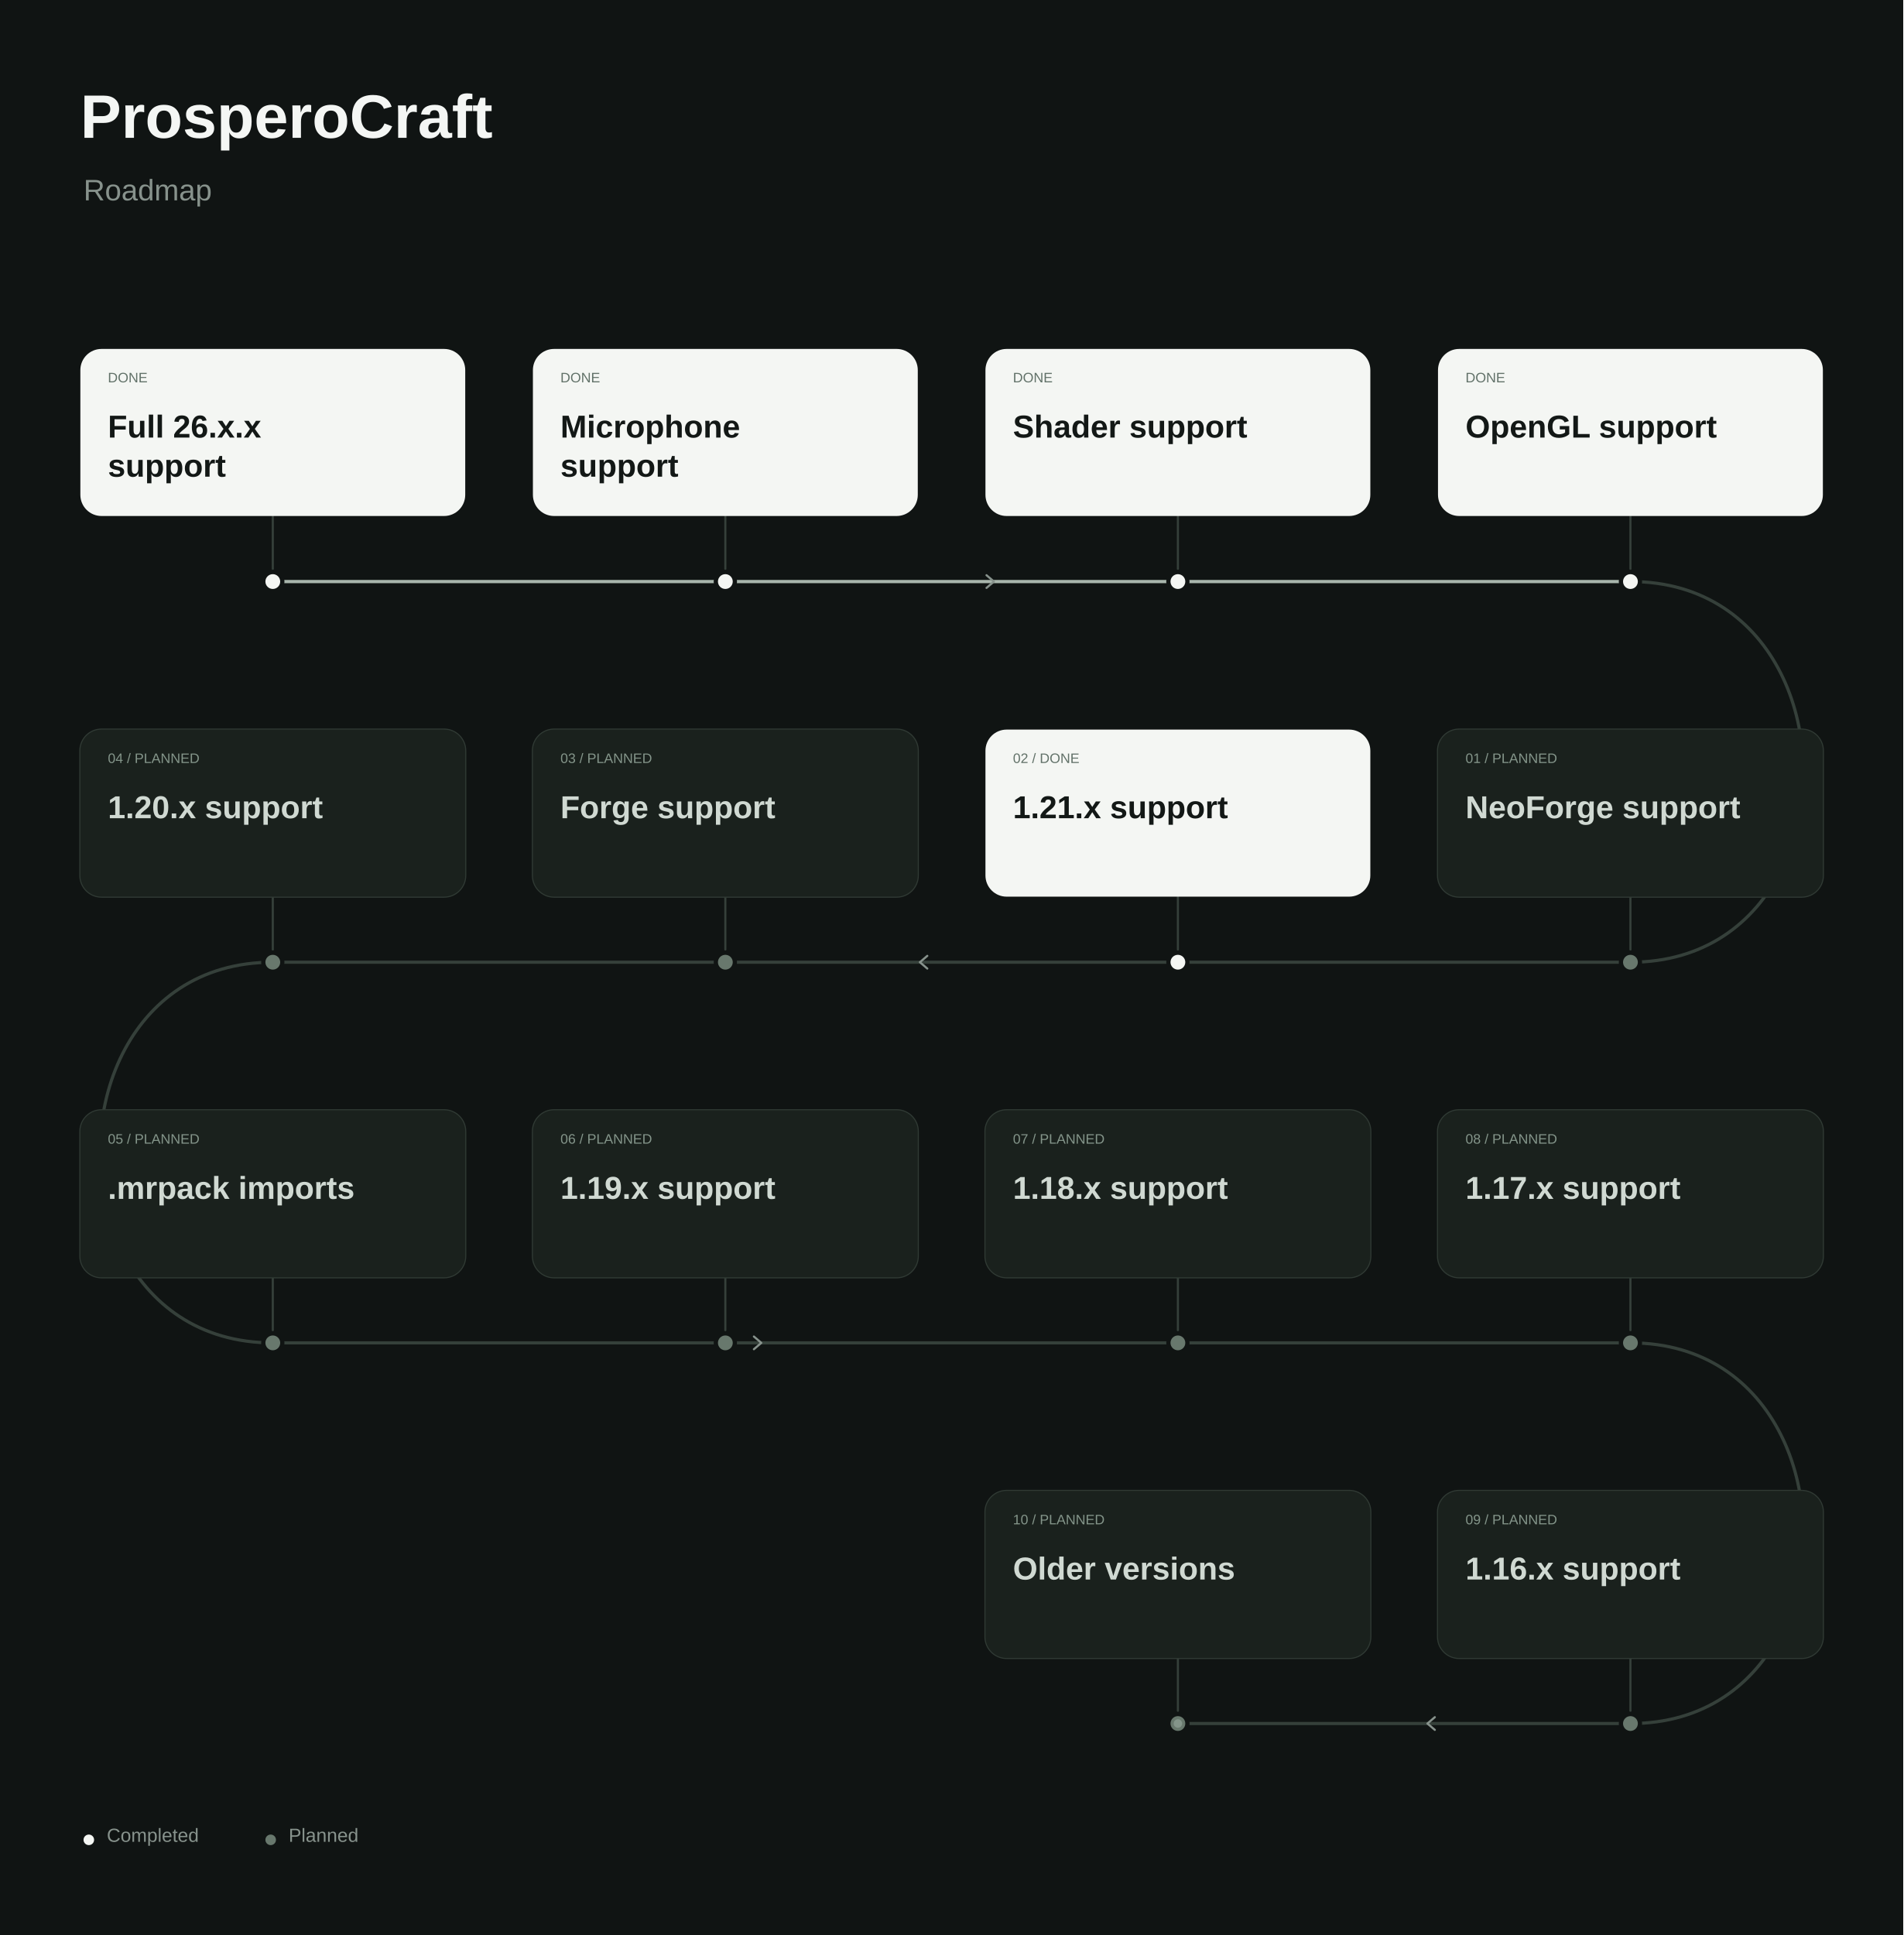
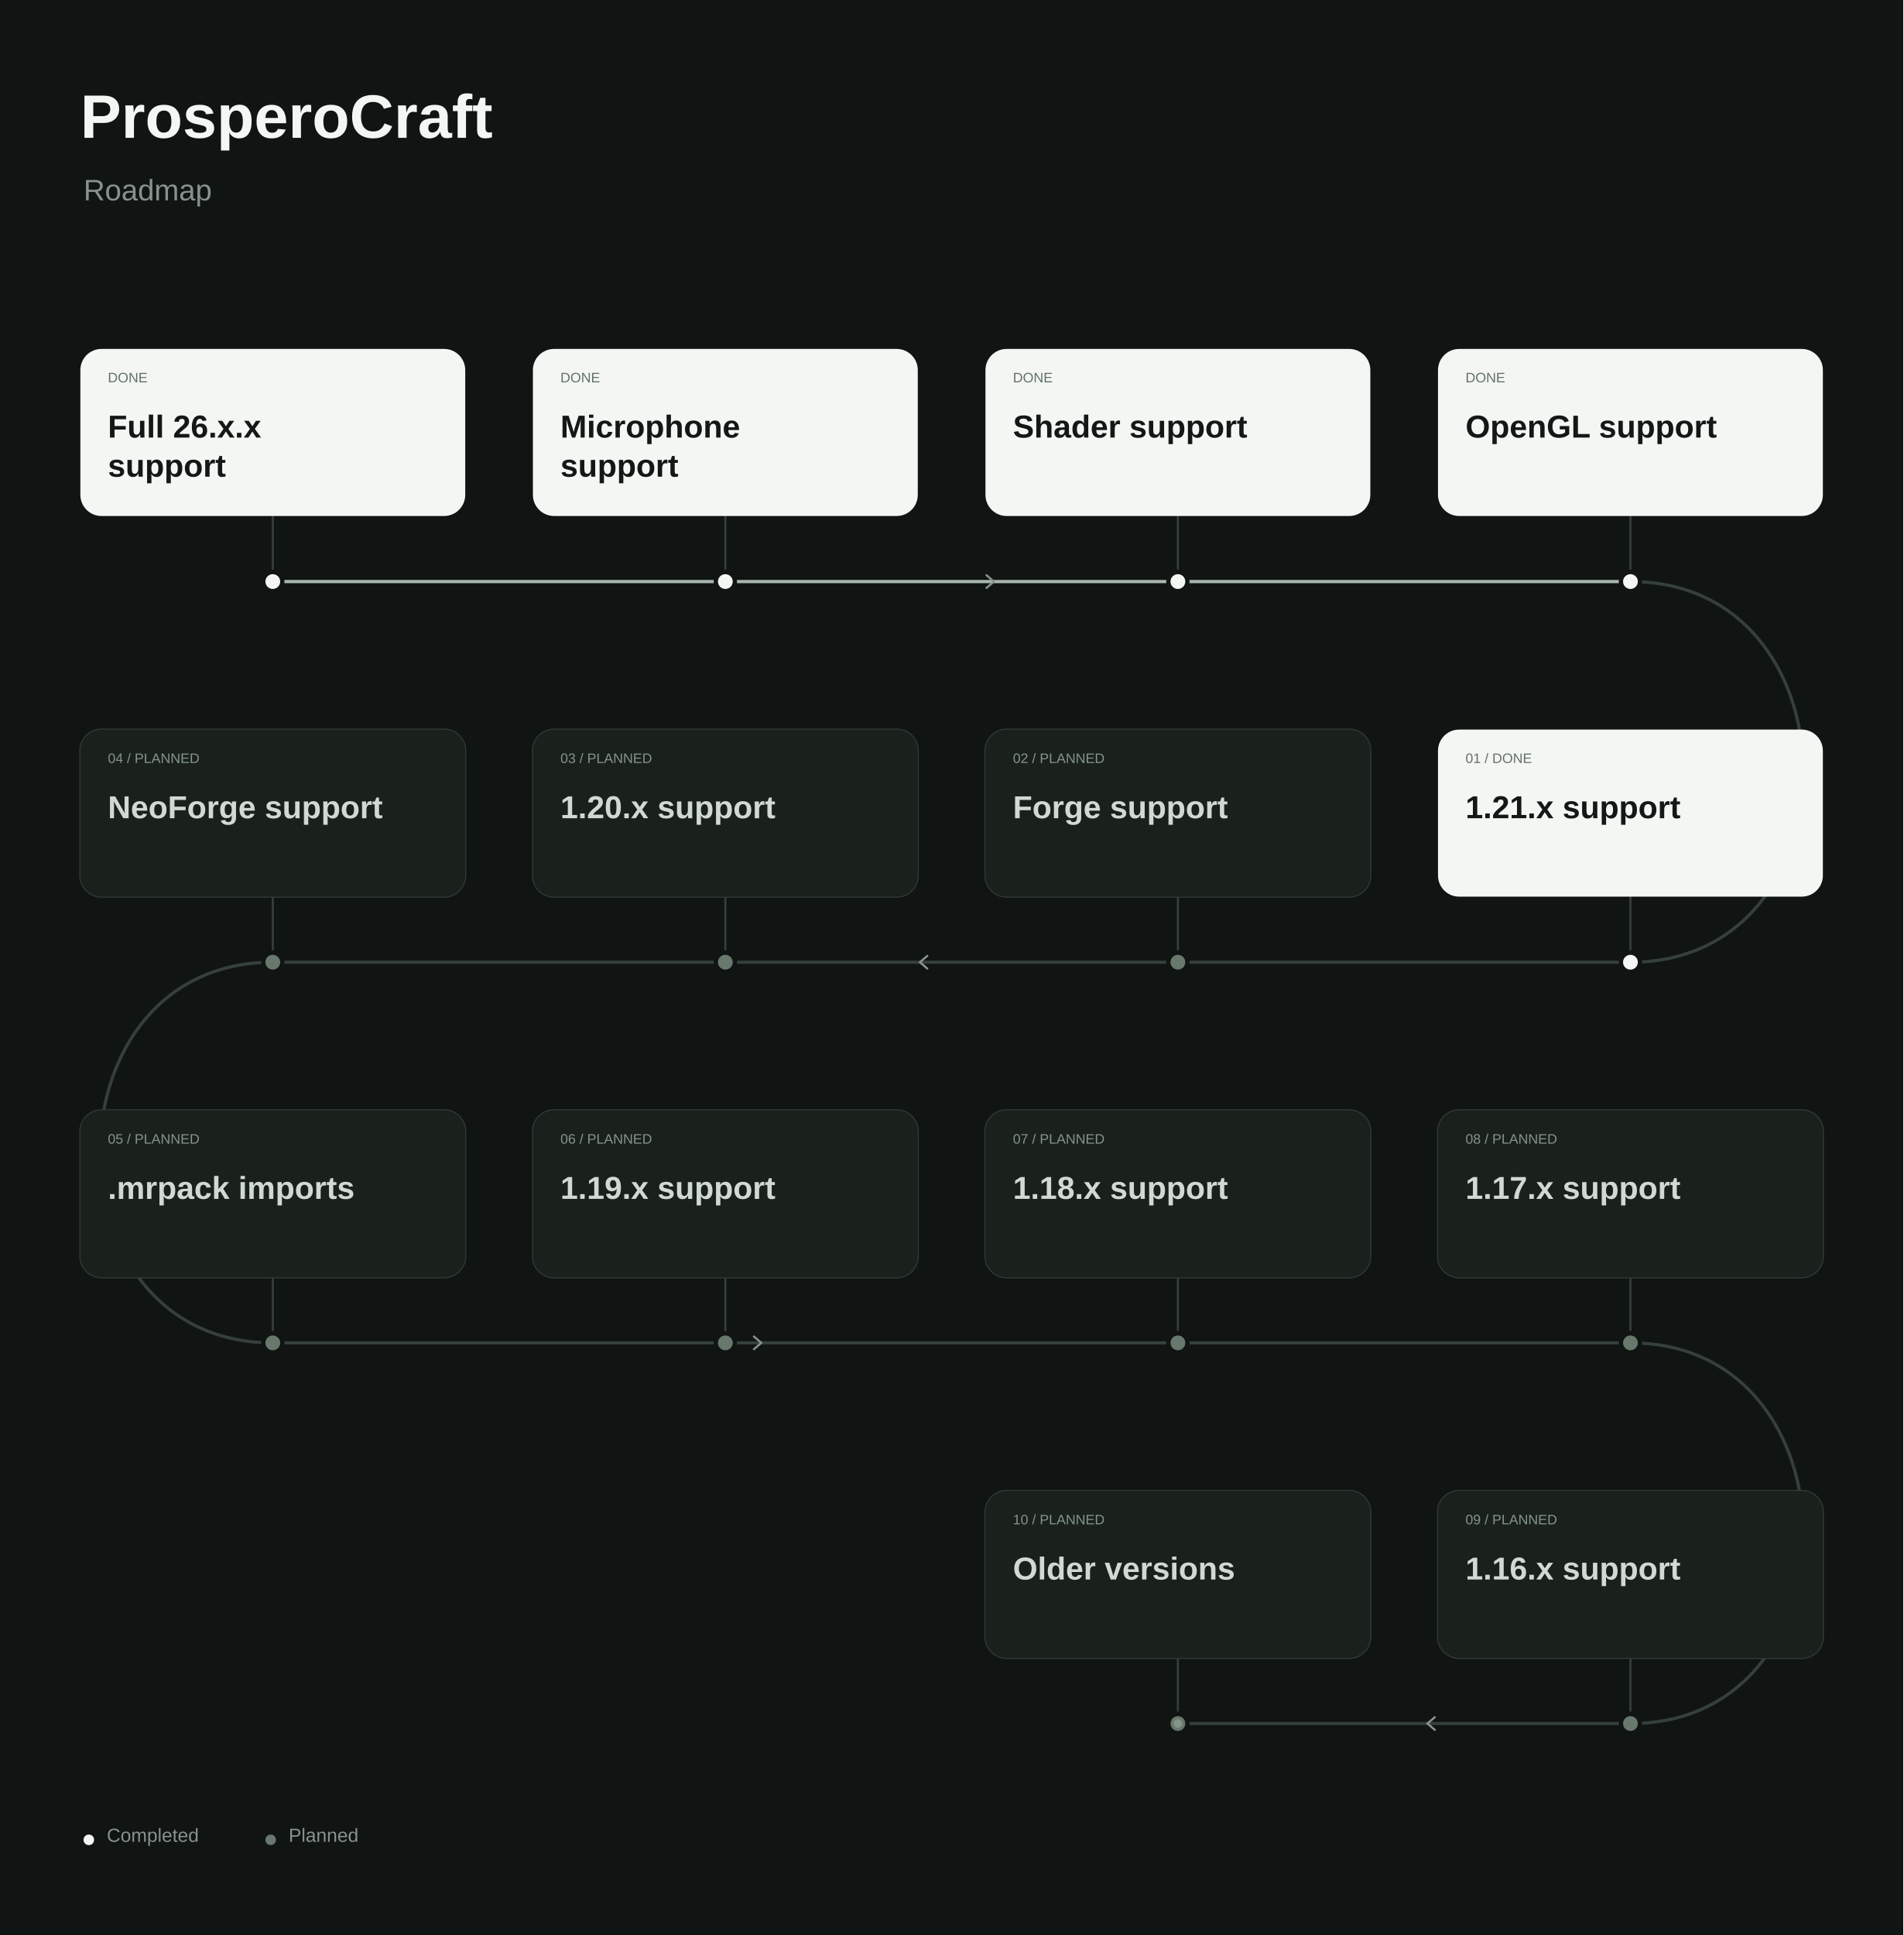
<svg xmlns="http://www.w3.org/2000/svg" width="1800" height="1830" viewBox="0 0 1800 1830">
  <rect width="1800" height="1830" fill="#101413" />
  <text x="76" y="92" font-family="Arial, sans-serif" font-size="58" font-weight="700" fill="#F4F6F4" dominant-baseline="text-before-edge">ProsperoCraft</text>
  <text x="79" y="171" font-family="Arial, sans-serif" font-size="28" font-weight="400" fill="#87928C" dominant-baseline="text-before-edge">Roadmap</text>
  <polyline points="258.00,550.00 270.84,550.00 283.68,550.00 296.52,550.00 309.36,550.00 322.20,550.00 335.04,550.00 347.88,550.00 360.72,550.00 373.56,550.00 386.40,550.00 399.24,550.00 412.08,550.00 424.92,550.00 437.76,550.00 450.60,550.00 463.44,550.00 476.28,550.00 489.12,550.00 501.96,550.00 514.80,550.00 527.64,550.00 540.48,550.00 553.32,550.00 566.16,550.00 579.00,550.00 591.84,550.00 604.68,550.00 617.52,550.00 630.36,550.00 643.20,550.00 656.04,550.00 668.88,550.00 681.72,550.00 694.56,550.00 707.40,550.00 720.24,550.00 733.08,550.00 745.92,550.00 758.76,550.00 771.60,550.00 784.44,550.00 797.28,550.00 810.12,550.00 822.96,550.00 835.80,550.00 848.64,550.00 861.48,550.00 874.32,550.00 887.16,550.00 900.00,550.00 912.84,550.00 925.68,550.00 938.52,550.00 951.36,550.00 964.20,550.00 977.04,550.00 989.88,550.00 1002.72,550.00 1015.56,550.00 1028.40,550.00 1041.24,550.00 1054.08,550.00 1066.92,550.00 1079.76,550.00 1092.60,550.00 1105.44,550.00 1118.28,550.00 1131.12,550.00 1143.96,550.00 1156.80,550.00 1169.64,550.00 1182.48,550.00 1195.32,550.00 1208.16,550.00 1221.00,550.00 1233.84,550.00 1246.68,550.00 1259.52,550.00 1272.36,550.00 1285.20,550.00 1298.04,550.00 1310.88,550.00 1323.72,550.00 1336.56,550.00 1349.40,550.00 1362.24,550.00 1375.08,550.00 1387.92,550.00 1400.76,550.00 1413.60,550.00 1426.44,550.00 1439.28,550.00 1452.12,550.00 1464.96,550.00 1477.80,550.00 1490.64,550.00 1503.48,550.00 1516.32,550.00 1529.16,550.00 1542.00,550.00 1548.47,550.11 1554.82,550.43 1561.03,550.95 1567.11,551.68 1573.06,552.61 1578.89,553.73 1584.58,555.05 1590.13,556.54 1595.56,558.22 1600.86,560.08 1606.03,562.11 1611.06,564.31 1615.97,566.67 1620.74,569.19 1625.38,571.87 1629.90,574.70 1634.28,577.67 1638.53,580.79 1642.65,584.05 1646.64,587.44 1650.50,590.96 1654.23,594.61 1657.82,598.37 1661.29,602.25 1664.62,606.25 1667.83,610.35 1670.90,614.56 1673.85,618.87 1676.66,623.27 1679.34,627.76 1681.89,632.34 1684.31,637.00 1686.60,641.74 1688.76,646.55 1690.78,651.43 1692.68,656.38 1694.45,661.38 1696.08,666.44 1697.59,671.56 1698.96,676.72 1700.20,681.92 1701.31,687.17 1702.30,692.45 1703.15,697.76 1703.87,703.09 1704.45,708.45 1704.91,713.82 1705.24,719.21 1705.43,724.60 1705.50,730.00 1705.43,735.40 1705.24,740.79 1704.91,746.18 1704.45,751.55 1703.87,756.91 1703.15,762.24 1702.30,767.55 1701.31,772.83 1700.20,778.08 1698.96,783.28 1697.59,788.44 1696.08,793.56 1694.45,798.62 1692.68,803.62 1690.78,808.57 1688.76,813.45 1686.60,818.26 1684.31,823.00 1681.89,827.66 1679.34,832.24 1676.66,836.73 1673.85,841.13 1670.90,845.44 1667.83,849.65 1664.62,853.75 1661.29,857.75 1657.82,861.63 1654.23,865.39 1650.50,869.04 1646.64,872.56 1642.65,875.95 1638.53,879.21 1634.28,882.33 1629.90,885.30 1625.38,888.13 1620.74,890.81 1615.97,893.33 1611.06,895.69 1606.03,897.89 1600.86,899.92 1595.56,901.78 1590.13,903.46 1584.58,904.95 1578.89,906.27 1573.06,907.39 1567.11,908.32 1561.03,909.05 1554.82,909.57 1548.47,909.89 1542.00,910.00 1529.16,910.00 1516.32,910.00 1503.48,910.00 1490.64,910.00 1477.80,910.00 1464.96,910.00 1452.12,910.00 1439.28,910.00 1426.44,910.00 1413.60,910.00 1400.76,910.00 1387.92,910.00 1375.08,910.00 1362.24,910.00 1349.40,910.00 1336.56,910.00 1323.72,910.00 1310.88,910.00 1298.04,910.00 1285.20,910.00 1272.36,910.00 1259.52,910.00 1246.68,910.00 1233.84,910.00 1221.00,910.00 1208.16,910.00 1195.32,910.00 1182.48,910.00 1169.64,910.00 1156.80,910.00 1143.96,910.00 1131.12,910.00 1118.28,910.00 1105.44,910.00 1092.60,910.00 1079.76,910.00 1066.92,910.00 1054.08,910.00 1041.24,910.00 1028.40,910.00 1015.56,910.00 1002.72,910.00 989.88,910.00 977.04,910.00 964.20,910.00 951.36,910.00 938.52,910.00 925.68,910.00 912.84,910.00 900.00,910.00 887.16,910.00 874.32,910.00 861.48,910.00 848.64,910.00 835.80,910.00 822.96,910.00 810.12,910.00 797.28,910.00 784.44,910.00 771.60,910.00 758.76,910.00 745.92,910.00 733.08,910.00 720.24,910.00 707.40,910.00 694.56,910.00 681.72,910.00 668.88,910.00 656.04,910.00 643.20,910.00 630.36,910.00 617.52,910.00 604.68,910.00 591.84,910.00 579.00,910.00 566.16,910.00 553.32,910.00 540.48,910.00 527.64,910.00 514.80,910.00 501.96,910.00 489.12,910.00 476.28,910.00 463.44,910.00 450.60,910.00 437.76,910.00 424.92,910.00 412.08,910.00 399.24,910.00 386.40,910.00 373.56,910.00 360.72,910.00 347.88,910.00 335.04,910.00 322.20,910.00 309.36,910.00 296.52,910.00 283.68,910.00 270.84,910.00 258.00,910.00 251.53,910.11 245.18,910.43 238.97,910.95 232.89,911.68 226.93,912.61 221.11,913.73 215.42,915.05 209.87,916.54 204.44,918.22 199.14,920.08 193.97,922.11 188.94,924.31 184.03,926.67 179.26,929.19 174.61,931.87 170.10,934.70 165.72,937.67 161.47,940.79 157.35,944.05 153.36,947.44 149.50,950.96 145.77,954.61 142.18,958.37 138.71,962.25 135.38,966.25 132.17,970.35 129.10,974.56 126.15,978.87 123.34,983.27 120.66,987.76 118.11,992.34 115.69,997.00 113.40,1001.74 111.24,1006.55 109.22,1011.43 107.32,1016.38 105.55,1021.38 103.92,1026.44 102.41,1031.56 101.04,1036.72 99.80,1041.92 98.69,1047.17 97.70,1052.45 96.85,1057.76 96.14,1063.09 95.55,1068.45 95.09,1073.82 94.76,1079.21 94.57,1084.60 94.50,1090.00 94.57,1095.40 94.76,1100.79 95.09,1106.18 95.55,1111.55 96.14,1116.91 96.85,1122.24 97.70,1127.55 98.69,1132.83 99.80,1138.08 101.04,1143.28 102.41,1148.44 103.92,1153.56 105.55,1158.62 107.32,1163.62 109.22,1168.57 111.24,1173.45 113.40,1178.26 115.69,1183.00 118.11,1187.66 120.66,1192.24 123.34,1196.73 126.15,1201.13 129.10,1205.44 132.17,1209.65 135.38,1213.75 138.71,1217.75 142.18,1221.63 145.77,1225.39 149.50,1229.04 153.36,1232.56 157.35,1235.95 161.47,1239.21 165.72,1242.33 170.10,1245.30 174.61,1248.13 179.26,1250.81 184.03,1253.33 188.94,1255.69 193.97,1257.89 199.14,1259.92 204.44,1261.78 209.87,1263.46 215.42,1264.95 221.11,1266.27 226.93,1267.39 232.89,1268.32 238.97,1269.05 245.18,1269.57 251.53,1269.89 258.00,1270.00 270.84,1270.00 283.68,1270.00 296.52,1270.00 309.36,1270.00 322.20,1270.00 335.04,1270.00 347.88,1270.00 360.72,1270.00 373.56,1270.00 386.40,1270.00 399.24,1270.00 412.08,1270.00 424.92,1270.00 437.76,1270.00 450.60,1270.00 463.44,1270.00 476.28,1270.00 489.12,1270.00 501.96,1270.00 514.80,1270.00 527.64,1270.00 540.48,1270.00 553.32,1270.00 566.16,1270.00 579.00,1270.00 591.84,1270.00 604.68,1270.00 617.52,1270.00 630.36,1270.00 643.20,1270.00 656.04,1270.00 668.88,1270.00 681.72,1270.00 694.56,1270.00 707.40,1270.00 720.24,1270.00 733.08,1270.00 745.92,1270.00 758.76,1270.00 771.60,1270.00 784.44,1270.00 797.28,1270.00 810.12,1270.00 822.96,1270.00 835.80,1270.00 848.64,1270.00 861.48,1270.00 874.32,1270.00 887.16,1270.00 900.00,1270.00 912.84,1270.00 925.68,1270.00 938.52,1270.00 951.36,1270.00 964.20,1270.00 977.04,1270.00 989.88,1270.00 1002.72,1270.00 1015.56,1270.00 1028.40,1270.00 1041.24,1270.00 1054.08,1270.00 1066.92,1270.00 1079.76,1270.00 1092.60,1270.00 1105.44,1270.00 1118.28,1270.00 1131.12,1270.00 1143.96,1270.00 1156.80,1270.00 1169.64,1270.00 1182.48,1270.00 1195.32,1270.00 1208.16,1270.00 1221.00,1270.00 1233.84,1270.00 1246.68,1270.00 1259.52,1270.00 1272.36,1270.00 1285.20,1270.00 1298.04,1270.00 1310.88,1270.00 1323.72,1270.00 1336.56,1270.00 1349.40,1270.00 1362.24,1270.00 1375.08,1270.00 1387.92,1270.00 1400.76,1270.00 1413.60,1270.00 1426.44,1270.00 1439.28,1270.00 1452.12,1270.00 1464.96,1270.00 1477.80,1270.00 1490.64,1270.00 1503.48,1270.00 1516.32,1270.00 1529.16,1270.00 1542.00,1270.00 1548.47,1270.11 1554.82,1270.43 1561.03,1270.95 1567.11,1271.68 1573.06,1272.61 1578.89,1273.73 1584.58,1275.05 1590.13,1276.54 1595.56,1278.22 1600.86,1280.08 1606.03,1282.11 1611.06,1284.31 1615.97,1286.67 1620.74,1289.19 1625.38,1291.87 1629.90,1294.70 1634.28,1297.67 1638.53,1300.79 1642.65,1304.05 1646.64,1307.44 1650.50,1310.96 1654.23,1314.61 1657.82,1318.37 1661.29,1322.25 1664.62,1326.25 1667.83,1330.35 1670.90,1334.56 1673.85,1338.87 1676.66,1343.27 1679.34,1347.76 1681.89,1352.34 1684.31,1357.00 1686.60,1361.74 1688.76,1366.55 1690.78,1371.43 1692.68,1376.38 1694.45,1381.38 1696.08,1386.44 1697.59,1391.56 1698.96,1396.72 1700.20,1401.92 1701.31,1407.17 1702.30,1412.45 1703.15,1417.76 1703.87,1423.09 1704.45,1428.45 1704.91,1433.82 1705.24,1439.21 1705.43,1444.60 1705.50,1450.00 1705.43,1455.40 1705.24,1460.79 1704.91,1466.18 1704.45,1471.55 1703.87,1476.91 1703.15,1482.24 1702.30,1487.55 1701.31,1492.83 1700.20,1498.08 1698.96,1503.28 1697.59,1508.44 1696.08,1513.56 1694.45,1518.62 1692.68,1523.62 1690.78,1528.57 1688.76,1533.45 1686.60,1538.26 1684.31,1543.00 1681.89,1547.66 1679.34,1552.24 1676.66,1556.73 1673.85,1561.13 1670.90,1565.44 1667.83,1569.65 1664.62,1573.75 1661.29,1577.75 1657.82,1581.63 1654.23,1585.39 1650.50,1589.04 1646.64,1592.56 1642.65,1595.95 1638.53,1599.21 1634.28,1602.33 1629.90,1605.30 1625.38,1608.13 1620.74,1610.81 1615.97,1613.33 1611.06,1615.69 1606.03,1617.89 1600.86,1619.92 1595.56,1621.78 1590.13,1623.46 1584.58,1624.95 1578.89,1626.27 1573.06,1627.39 1567.11,1628.32 1561.03,1629.05 1554.82,1629.57 1548.47,1629.89 1542.00,1630.00 1537.72,1630.00 1533.44,1630.00 1529.16,1630.00 1524.88,1630.00 1520.60,1630.00 1516.32,1630.00 1512.04,1630.00 1507.76,1630.00 1503.48,1630.00 1499.20,1630.00 1494.92,1630.00 1490.64,1630.00 1486.36,1630.00 1482.08,1630.00 1477.80,1630.00 1473.52,1630.00 1469.24,1630.00 1464.96,1630.00 1460.68,1630.00 1456.40,1630.00 1452.12,1630.00 1447.84,1630.00 1443.56,1630.00 1439.28,1630.00 1435.00,1630.00 1430.72,1630.00 1426.44,1630.00 1422.16,1630.00 1417.88,1630.00 1413.60,1630.00 1409.32,1630.00 1405.04,1630.00 1400.76,1630.00 1396.48,1630.00 1392.20,1630.00 1387.92,1630.00 1383.64,1630.00 1379.36,1630.00 1375.08,1630.00 1370.80,1630.00 1366.52,1630.00 1362.24,1630.00 1357.96,1630.00 1353.68,1630.00 1349.40,1630.00 1345.12,1630.00 1340.84,1630.00 1336.56,1630.00 1332.28,1630.00 1328.00,1630.00 1323.72,1630.00 1319.44,1630.00 1315.16,1630.00 1310.88,1630.00 1306.60,1630.00 1302.32,1630.00 1298.04,1630.00 1293.76,1630.00 1289.48,1630.00 1285.20,1630.00 1280.92,1630.00 1276.64,1630.00 1272.36,1630.00 1268.08,1630.00 1263.80,1630.00 1259.52,1630.00 1255.24,1630.00 1250.96,1630.00 1246.68,1630.00 1242.40,1630.00 1238.12,1630.00 1233.84,1630.00 1229.56,1630.00 1225.28,1630.00 1221.00,1630.00 1216.72,1630.00 1212.44,1630.00 1208.16,1630.00 1203.88,1630.00 1199.60,1630.00 1195.32,1630.00 1191.04,1630.00 1186.76,1630.00 1182.48,1630.00 1178.20,1630.00 1173.92,1630.00 1169.64,1630.00 1165.36,1630.00 1161.08,1630.00 1156.80,1630.00 1152.52,1630.00 1148.24,1630.00 1143.96,1630.00 1139.68,1630.00 1135.40,1630.00 1131.12,1630.00 1126.84,1630.00 1122.56,1630.00 1118.28,1630.00 1114.00,1630.00" fill="none" stroke="#35403A" stroke-width="3" stroke-linecap="round" stroke-linejoin="round" />
  <polyline points="258.00,550.00 270.84,550.00 283.68,550.00 296.52,550.00 309.36,550.00 322.20,550.00 335.04,550.00 347.88,550.00 360.72,550.00 373.56,550.00 386.40,550.00 399.24,550.00 412.08,550.00 424.92,550.00 437.76,550.00 450.60,550.00 463.44,550.00 476.28,550.00 489.12,550.00 501.96,550.00 514.80,550.00 527.64,550.00 540.48,550.00 553.32,550.00 566.16,550.00 579.00,550.00 591.84,550.00 604.68,550.00 617.52,550.00 630.36,550.00 643.20,550.00 656.04,550.00 668.88,550.00 681.72,550.00 694.56,550.00 707.40,550.00 720.24,550.00 733.08,550.00 745.92,550.00 758.76,550.00 771.60,550.00 784.44,550.00 797.28,550.00 810.12,550.00 822.96,550.00 835.80,550.00 848.64,550.00 861.48,550.00 874.32,550.00 887.16,550.00 900.00,550.00 912.84,550.00 925.68,550.00 938.52,550.00 951.36,550.00 964.20,550.00 977.04,550.00 989.88,550.00 1002.72,550.00 1015.56,550.00 1028.40,550.00 1041.24,550.00 1054.08,550.00 1066.92,550.00 1079.76,550.00 1092.60,550.00 1105.44,550.00 1118.28,550.00 1131.12,550.00 1143.96,550.00 1156.80,550.00 1169.64,550.00 1182.48,550.00 1195.32,550.00 1208.16,550.00 1221.00,550.00 1233.84,550.00 1246.68,550.00 1259.52,550.00 1272.36,550.00 1285.20,550.00 1298.04,550.00 1310.88,550.00 1323.72,550.00 1336.56,550.00 1349.40,550.00 1362.24,550.00 1375.08,550.00 1387.92,550.00 1400.76,550.00 1413.60,550.00 1426.44,550.00 1439.28,550.00 1452.12,550.00 1464.96,550.00 1477.80,550.00 1490.64,550.00 1503.48,550.00 1516.32,550.00 1529.16,550.00 1542.00,550.00" fill="none" stroke="#A9B6AD" stroke-width="3" stroke-linecap="round" stroke-linejoin="round" />
  <polyline points="933.00,544.00 940.00,550.00 933.00,556.00" fill="none" stroke="#87928C" stroke-width="2" stroke-linecap="round" stroke-linejoin="round" />
  <polyline points="877.00,904.00 870.00,910.00 877.00,916.00" fill="none" stroke="#87928C" stroke-width="2" stroke-linecap="round" stroke-linejoin="round" />
  <polyline points="713.00,1264.00 720.00,1270.00 713.00,1276.00" fill="none" stroke="#87928C" stroke-width="2" stroke-linecap="round" stroke-linejoin="round" />
  <polyline points="1357.00,1624.00 1350.00,1630.00 1357.00,1636.00" fill="none" stroke="#87928C" stroke-width="2" stroke-linecap="round" stroke-linejoin="round" />
  <polyline points="258.00,488.00 258.00,538.00" fill="none" stroke="#35403A" stroke-width="2" stroke-linecap="round" stroke-linejoin="round" />
  <rect x="76" y="330" width="364" height="158" rx="20" fill="#F4F6F3" />
  <circle cx="258.0" cy="550" r="11" fill="#101413" />
  <circle cx="258.0" cy="550" r="7" fill="#F4F6F3" />
  <text x="102" y="353" font-family="Arial, sans-serif" font-size="13" font-weight="400" fill="#617168" dominant-baseline="text-before-edge">DONE</text>
  <text x="102" y="394" font-family="Arial, sans-serif" font-size="30" font-weight="700" fill="#131816" dominant-baseline="text-before-edge">Full 26.x.x</text>
  <text x="102" y="431" font-family="Arial, sans-serif" font-size="30" font-weight="700" fill="#131816" dominant-baseline="text-before-edge">support</text>
  <polyline points="686.00,488.00 686.00,538.00" fill="none" stroke="#35403A" stroke-width="2" stroke-linecap="round" stroke-linejoin="round" />
  <rect x="504" y="330" width="364" height="158" rx="20" fill="#F4F6F3" />
  <circle cx="686.0" cy="550" r="11" fill="#101413" />
  <circle cx="686.0" cy="550" r="7" fill="#F4F6F3" />
  <text x="530" y="353" font-family="Arial, sans-serif" font-size="13" font-weight="400" fill="#617168" dominant-baseline="text-before-edge">DONE</text>
  <text x="530" y="394" font-family="Arial, sans-serif" font-size="30" font-weight="700" fill="#131816" dominant-baseline="text-before-edge">Microphone</text>
  <text x="530" y="431" font-family="Arial, sans-serif" font-size="30" font-weight="700" fill="#131816" dominant-baseline="text-before-edge">support</text>
  <polyline points="1114.00,488.00 1114.00,538.00" fill="none" stroke="#35403A" stroke-width="2" stroke-linecap="round" stroke-linejoin="round" />
  <rect x="932" y="330" width="364" height="158" rx="20" fill="#F4F6F3" />
  <circle cx="1114.0" cy="550" r="11" fill="#101413" />
  <circle cx="1114.0" cy="550" r="7" fill="#F4F6F3" />
  <text x="958" y="353" font-family="Arial, sans-serif" font-size="13" font-weight="400" fill="#617168" dominant-baseline="text-before-edge">DONE</text>
  <text x="958" y="394" font-family="Arial, sans-serif" font-size="30" font-weight="700" fill="#131816" dominant-baseline="text-before-edge">Shader support</text>
  <polyline points="1542.00,488.00 1542.00,538.00" fill="none" stroke="#35403A" stroke-width="2" stroke-linecap="round" stroke-linejoin="round" />
  <rect x="1360" y="330" width="364" height="158" rx="20" fill="#F4F6F3" />
  <circle cx="1542.0" cy="550" r="11" fill="#101413" />
  <circle cx="1542.0" cy="550" r="7" fill="#F4F6F3" />
  <text x="1386" y="353" font-family="Arial, sans-serif" font-size="13" font-weight="400" fill="#617168" dominant-baseline="text-before-edge">DONE</text>
  <text x="1386" y="394" font-family="Arial, sans-serif" font-size="30" font-weight="700" fill="#131816" dominant-baseline="text-before-edge">OpenGL support</text>
  <polyline points="1542.00,848.00 1542.00,898.00" fill="none" stroke="#35403A" stroke-width="2" stroke-linecap="round" stroke-linejoin="round" />
-   <rect x="1359" y="689" width="366" height="160" rx="21" fill="#303A34" />
-   <rect x="1360" y="690" width="364" height="158" rx="20" fill="#1A211D" />
+   <rect x="1360" y="690" width="364" height="158" rx="20" fill="#F4F6F3" />
  <circle cx="1542.0" cy="910" r="11" fill="#101413" />
-   <circle cx="1542.0" cy="910" r="7" fill="#68786D" />
-   <text x="1386" y="713" font-family="Arial, sans-serif" font-size="13" font-weight="400" fill="#84958A" dominant-baseline="text-before-edge">01 / PLANNED</text>
-   <text x="1386" y="754" font-family="Arial, sans-serif" font-size="30" font-weight="700" fill="#D0D9D2" dominant-baseline="text-before-edge">NeoForge support</text>
+   <circle cx="1542.0" cy="910" r="7" fill="#F4F6F3" />
+   <text x="1386" y="713" font-family="Arial, sans-serif" font-size="13" font-weight="400" fill="#617168" dominant-baseline="text-before-edge">01 / DONE</text>
+   <text x="1386" y="754" font-family="Arial, sans-serif" font-size="30" font-weight="700" fill="#131816" dominant-baseline="text-before-edge">1.21.x support</text>
  <polyline points="1114.00,848.00 1114.00,898.00" fill="none" stroke="#35403A" stroke-width="2" stroke-linecap="round" stroke-linejoin="round" />
-   <rect x="932" y="690" width="364" height="158" rx="20" fill="#F4F6F3" />
+   <rect x="931" y="689" width="366" height="160" rx="21" fill="#303A34" />
+   <rect x="932" y="690" width="364" height="158" rx="20" fill="#1A211D" />
  <circle cx="1114.0" cy="910" r="11" fill="#101413" />
-   <circle cx="1114.0" cy="910" r="7" fill="#F4F6F3" />
-   <text x="958" y="713" font-family="Arial, sans-serif" font-size="13" font-weight="400" fill="#617168" dominant-baseline="text-before-edge">02 / DONE</text>
-   <text x="958" y="754" font-family="Arial, sans-serif" font-size="30" font-weight="700" fill="#131816" dominant-baseline="text-before-edge">1.21.x support</text>
+   <circle cx="1114.0" cy="910" r="7" fill="#68786D" />
+   <text x="958" y="713" font-family="Arial, sans-serif" font-size="13" font-weight="400" fill="#84958A" dominant-baseline="text-before-edge">02 / PLANNED</text>
+   <text x="958" y="754" font-family="Arial, sans-serif" font-size="30" font-weight="700" fill="#D0D9D2" dominant-baseline="text-before-edge">Forge support</text>
  <polyline points="686.00,848.00 686.00,898.00" fill="none" stroke="#35403A" stroke-width="2" stroke-linecap="round" stroke-linejoin="round" />
  <rect x="503" y="689" width="366" height="160" rx="21" fill="#303A34" />
  <rect x="504" y="690" width="364" height="158" rx="20" fill="#1A211D" />
  <circle cx="686.0" cy="910" r="11" fill="#101413" />
  <circle cx="686.0" cy="910" r="7" fill="#68786D" />
  <text x="530" y="713" font-family="Arial, sans-serif" font-size="13" font-weight="400" fill="#84958A" dominant-baseline="text-before-edge">03 / PLANNED</text>
-   <text x="530" y="754" font-family="Arial, sans-serif" font-size="30" font-weight="700" fill="#D0D9D2" dominant-baseline="text-before-edge">Forge support</text>
+   <text x="530" y="754" font-family="Arial, sans-serif" font-size="30" font-weight="700" fill="#D0D9D2" dominant-baseline="text-before-edge">1.20.x support</text>
  <polyline points="258.00,848.00 258.00,898.00" fill="none" stroke="#35403A" stroke-width="2" stroke-linecap="round" stroke-linejoin="round" />
  <rect x="75" y="689" width="366" height="160" rx="21" fill="#303A34" />
  <rect x="76" y="690" width="364" height="158" rx="20" fill="#1A211D" />
  <circle cx="258.0" cy="910" r="11" fill="#101413" />
  <circle cx="258.0" cy="910" r="7" fill="#68786D" />
  <text x="102" y="713" font-family="Arial, sans-serif" font-size="13" font-weight="400" fill="#84958A" dominant-baseline="text-before-edge">04 / PLANNED</text>
-   <text x="102" y="754" font-family="Arial, sans-serif" font-size="30" font-weight="700" fill="#D0D9D2" dominant-baseline="text-before-edge">1.20.x support</text>
+   <text x="102" y="754" font-family="Arial, sans-serif" font-size="30" font-weight="700" fill="#D0D9D2" dominant-baseline="text-before-edge">NeoForge support</text>
  <polyline points="258.00,1208.00 258.00,1258.00" fill="none" stroke="#35403A" stroke-width="2" stroke-linecap="round" stroke-linejoin="round" />
  <rect x="75" y="1049" width="366" height="160" rx="21" fill="#303A34" />
  <rect x="76" y="1050" width="364" height="158" rx="20" fill="#1A211D" />
  <circle cx="258.0" cy="1270" r="11" fill="#101413" />
  <circle cx="258.0" cy="1270" r="7" fill="#68786D" />
  <text x="102" y="1073" font-family="Arial, sans-serif" font-size="13" font-weight="400" fill="#84958A" dominant-baseline="text-before-edge">05 / PLANNED</text>
  <text x="102" y="1114" font-family="Arial, sans-serif" font-size="30" font-weight="700" fill="#D0D9D2" dominant-baseline="text-before-edge">.mrpack imports</text>
  <polyline points="686.00,1208.00 686.00,1258.00" fill="none" stroke="#35403A" stroke-width="2" stroke-linecap="round" stroke-linejoin="round" />
  <rect x="503" y="1049" width="366" height="160" rx="21" fill="#303A34" />
  <rect x="504" y="1050" width="364" height="158" rx="20" fill="#1A211D" />
  <circle cx="686.0" cy="1270" r="11" fill="#101413" />
  <circle cx="686.0" cy="1270" r="7" fill="#68786D" />
  <text x="530" y="1073" font-family="Arial, sans-serif" font-size="13" font-weight="400" fill="#84958A" dominant-baseline="text-before-edge">06 / PLANNED</text>
  <text x="530" y="1114" font-family="Arial, sans-serif" font-size="30" font-weight="700" fill="#D0D9D2" dominant-baseline="text-before-edge">1.19.x support</text>
  <polyline points="1114.00,1208.00 1114.00,1258.00" fill="none" stroke="#35403A" stroke-width="2" stroke-linecap="round" stroke-linejoin="round" />
  <rect x="931" y="1049" width="366" height="160" rx="21" fill="#303A34" />
  <rect x="932" y="1050" width="364" height="158" rx="20" fill="#1A211D" />
  <circle cx="1114.0" cy="1270" r="11" fill="#101413" />
  <circle cx="1114.0" cy="1270" r="7" fill="#68786D" />
  <text x="958" y="1073" font-family="Arial, sans-serif" font-size="13" font-weight="400" fill="#84958A" dominant-baseline="text-before-edge">07 / PLANNED</text>
  <text x="958" y="1114" font-family="Arial, sans-serif" font-size="30" font-weight="700" fill="#D0D9D2" dominant-baseline="text-before-edge">1.18.x support</text>
  <polyline points="1542.00,1208.00 1542.00,1258.00" fill="none" stroke="#35403A" stroke-width="2" stroke-linecap="round" stroke-linejoin="round" />
  <rect x="1359" y="1049" width="366" height="160" rx="21" fill="#303A34" />
  <rect x="1360" y="1050" width="364" height="158" rx="20" fill="#1A211D" />
  <circle cx="1542.0" cy="1270" r="11" fill="#101413" />
  <circle cx="1542.0" cy="1270" r="7" fill="#68786D" />
  <text x="1386" y="1073" font-family="Arial, sans-serif" font-size="13" font-weight="400" fill="#84958A" dominant-baseline="text-before-edge">08 / PLANNED</text>
  <text x="1386" y="1114" font-family="Arial, sans-serif" font-size="30" font-weight="700" fill="#D0D9D2" dominant-baseline="text-before-edge">1.17.x support</text>
  <polyline points="1542.00,1568.00 1542.00,1618.00" fill="none" stroke="#35403A" stroke-width="2" stroke-linecap="round" stroke-linejoin="round" />
  <rect x="1359" y="1409" width="366" height="160" rx="21" fill="#303A34" />
  <rect x="1360" y="1410" width="364" height="158" rx="20" fill="#1A211D" />
  <circle cx="1542.0" cy="1630" r="11" fill="#101413" />
  <circle cx="1542.0" cy="1630" r="7" fill="#68786D" />
  <text x="1386" y="1433" font-family="Arial, sans-serif" font-size="13" font-weight="400" fill="#84958A" dominant-baseline="text-before-edge">09 / PLANNED</text>
  <text x="1386" y="1474" font-family="Arial, sans-serif" font-size="30" font-weight="700" fill="#D0D9D2" dominant-baseline="text-before-edge">1.16.x support</text>
  <polyline points="1114.00,1568.00 1114.00,1618.00" fill="none" stroke="#35403A" stroke-width="2" stroke-linecap="round" stroke-linejoin="round" />
  <rect x="931" y="1409" width="366" height="160" rx="21" fill="#303A34" />
  <rect x="932" y="1410" width="364" height="158" rx="20" fill="#1A211D" />
  <circle cx="1114.0" cy="1630" r="11" fill="#101413" />
  <circle cx="1114.0" cy="1630" r="7" fill="#68786D" />
  <text x="958" y="1433" font-family="Arial, sans-serif" font-size="13" font-weight="400" fill="#84958A" dominant-baseline="text-before-edge">10 / PLANNED</text>
  <text x="958" y="1474" font-family="Arial, sans-serif" font-size="30" font-weight="700" fill="#D0D9D2" dominant-baseline="text-before-edge">Older versions</text>
  <circle cx="1114" cy="1630" r="4" fill="#84958A" />
  <circle cx="84" cy="1740" r="5" fill="#F4F6F3" />
  <text x="101" y="1730" font-family="Arial, sans-serif" font-size="18" font-weight="400" fill="#87928C" dominant-baseline="text-before-edge">Completed</text>
  <circle cx="256" cy="1740" r="5" fill="#68786D" />
  <text x="273" y="1730" font-family="Arial, sans-serif" font-size="18" font-weight="400" fill="#87928C" dominant-baseline="text-before-edge">Planned</text>
</svg>
